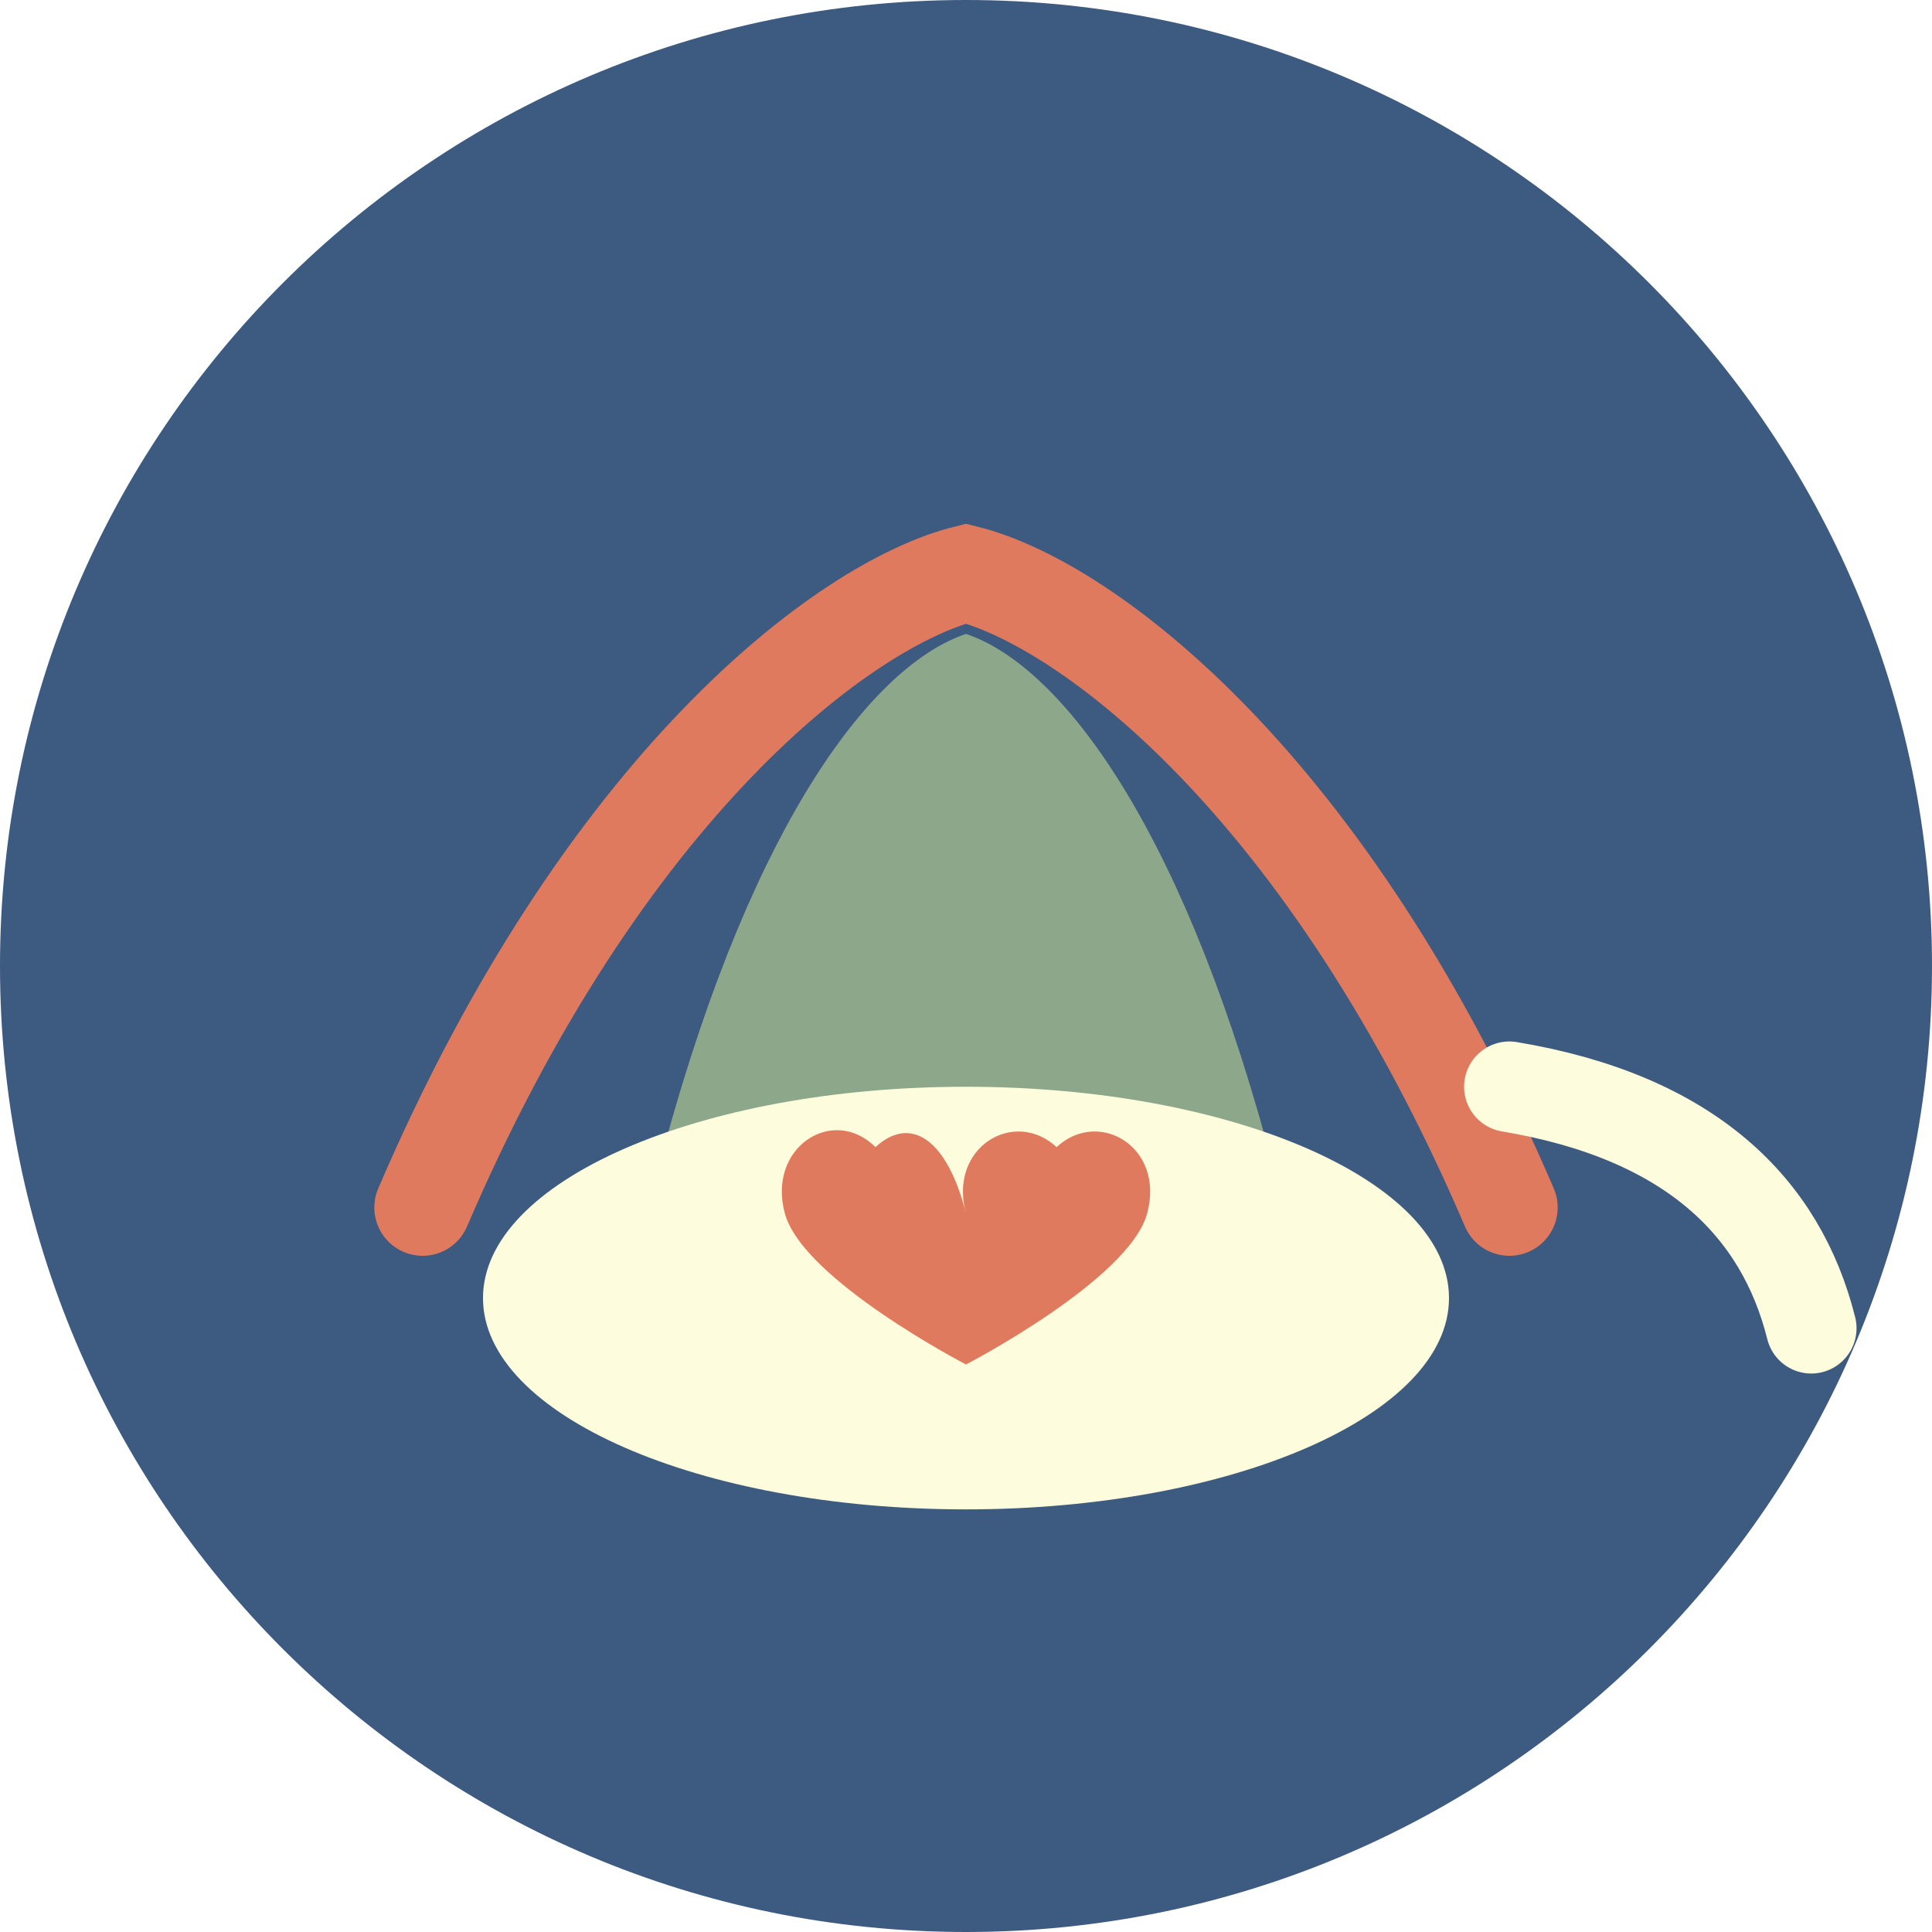
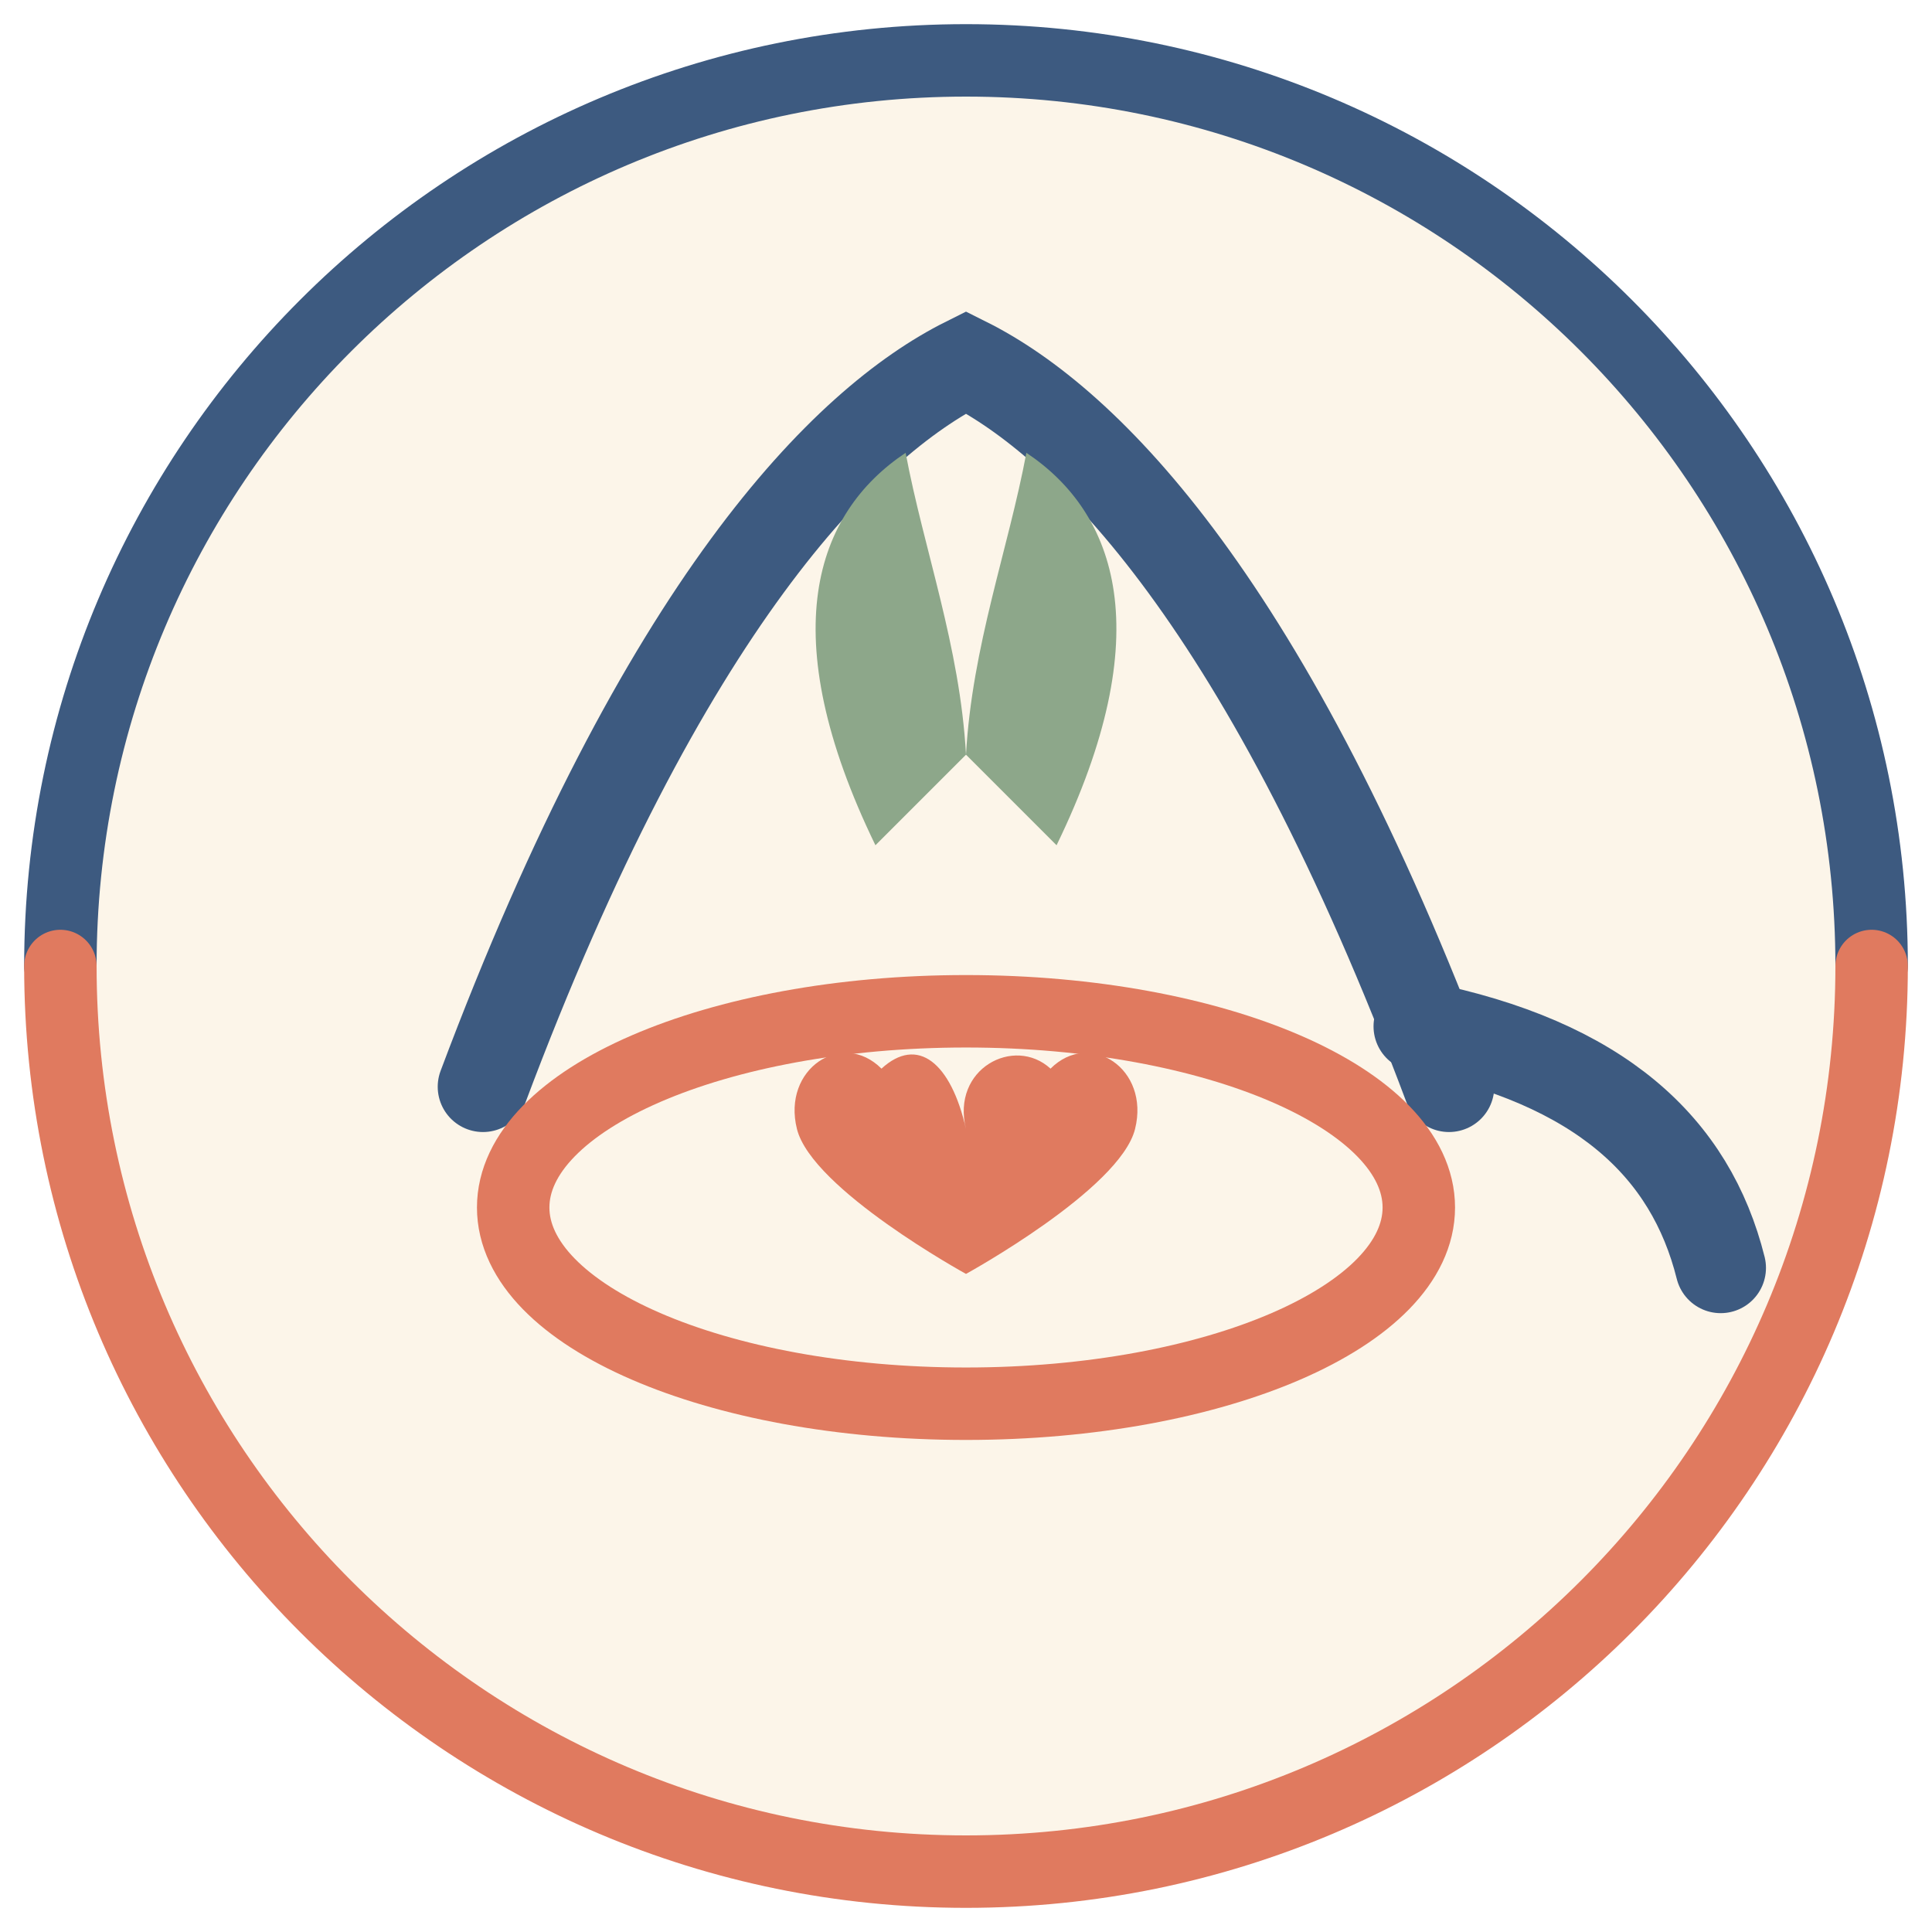
<svg xmlns="http://www.w3.org/2000/svg" viewBox="0 0 64 64" role="img" aria-label="Explore Cook Thrive">
-   <rect width="64" height="64" rx="32" fill="#3D5A80" />
-   <path d="M14 40c6-14 14-20 18-21 4 1 12 7 18 21" fill="none" stroke="#E07A5F" stroke-width="3.2" stroke-linecap="round" />
-   <path d="M22 38c3-11 7-16 10-17 3 1 7 6 10 17" fill="#8DA78A" />
-   <ellipse cx="32" cy="43" rx="16" ry="7" fill="#FDFCDC" />
-   <path d="M32 40.2c-.6-2.2 1.6-3.5 3-2.2 1.4-1.3 3.6 0 3 2.2C37.4 42.4 32 45.2 32 45.2S26.6 42.4 26 40.2c-.6-2.2 1.6-3.6 3-2.2 1.2-1.1 2.4-.2 3 2.2z" fill="#E07A5F" />
-   <path d="M50 36c6 1 9 4 10 8" fill="none" stroke="#FDFCDC" stroke-width="3" stroke-linecap="round" />
+   <circle cx="32" cy="32" r="31" fill="#FCF5E9" />
+   <path d="M2 32 A30 30 0 0 1 62 32" fill="none" stroke="#3D5A80" stroke-width="2.4" stroke-linecap="round" />
+   <path d="M62 32 A30 30 0 0 1 2 32" fill="none" stroke="#E07A5F" stroke-width="2.4" stroke-linecap="round" />
+   <path d="M16 36c6-16 12-22 16-24 4 2 10 8 16 24" fill="none" stroke="#3D5A80" stroke-width="3" stroke-linecap="round" />
+   <ellipse cx="32" cy="40" rx="15" ry="6.5" fill="#FCF5E9" stroke="#E07A5F" stroke-width="2.4" />
+   <path d="M32 37.4c-.5-2 1.6-3.1 2.8-2 1.3-1.3 3.3 0 2.8 2C37.1 39.4 32 42.2 32 42.2S26.9 39.4 26.4 37.4c-.5-2 1.5-3.3 2.8-2 1.2-1.1 2.3-.2 2.8 2z" fill="#E07A5F" />
+   <g fill="#8DA78A">
+     <path d="M29 28c-3.4-7-2-11 1-13 .6 3.2 1.8 6.4 2 10z" />
+     <path d="M35 28c3.4-7 2-11-1-13-.6 3.2-1.8 6.4-2 10z" />
+   </g>
+   <path d="M47 34c6 1.2 9 4 10 8" fill="none" stroke="#3D5A80" stroke-width="3" stroke-linecap="round" />
</svg>
